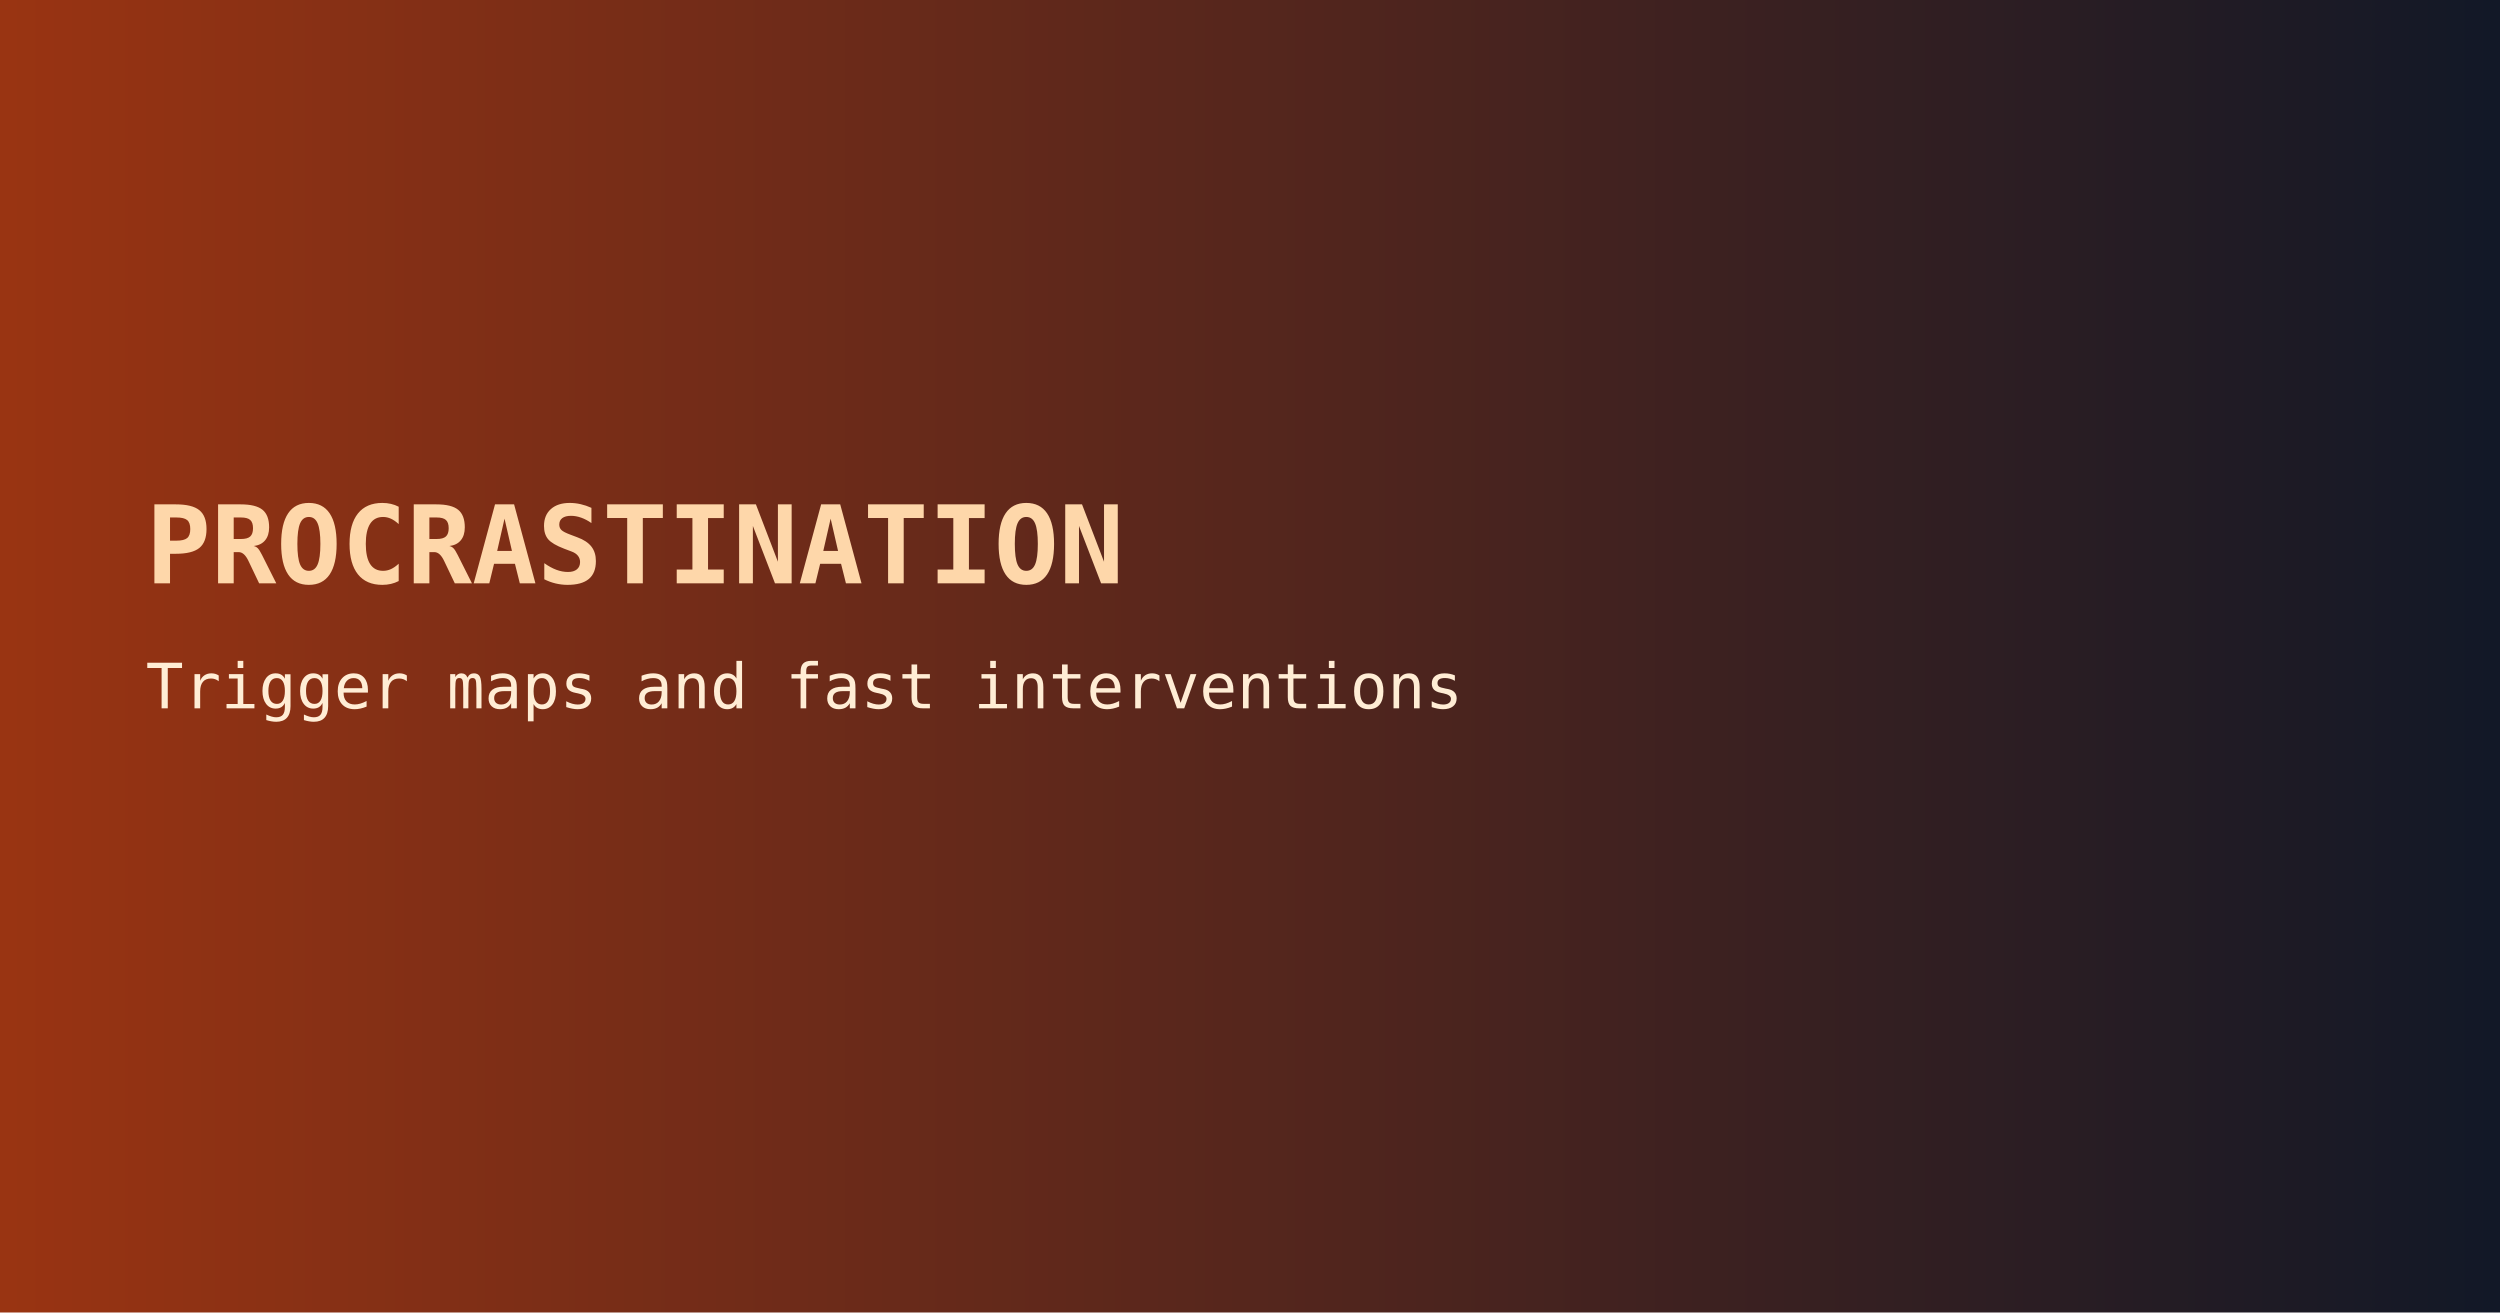
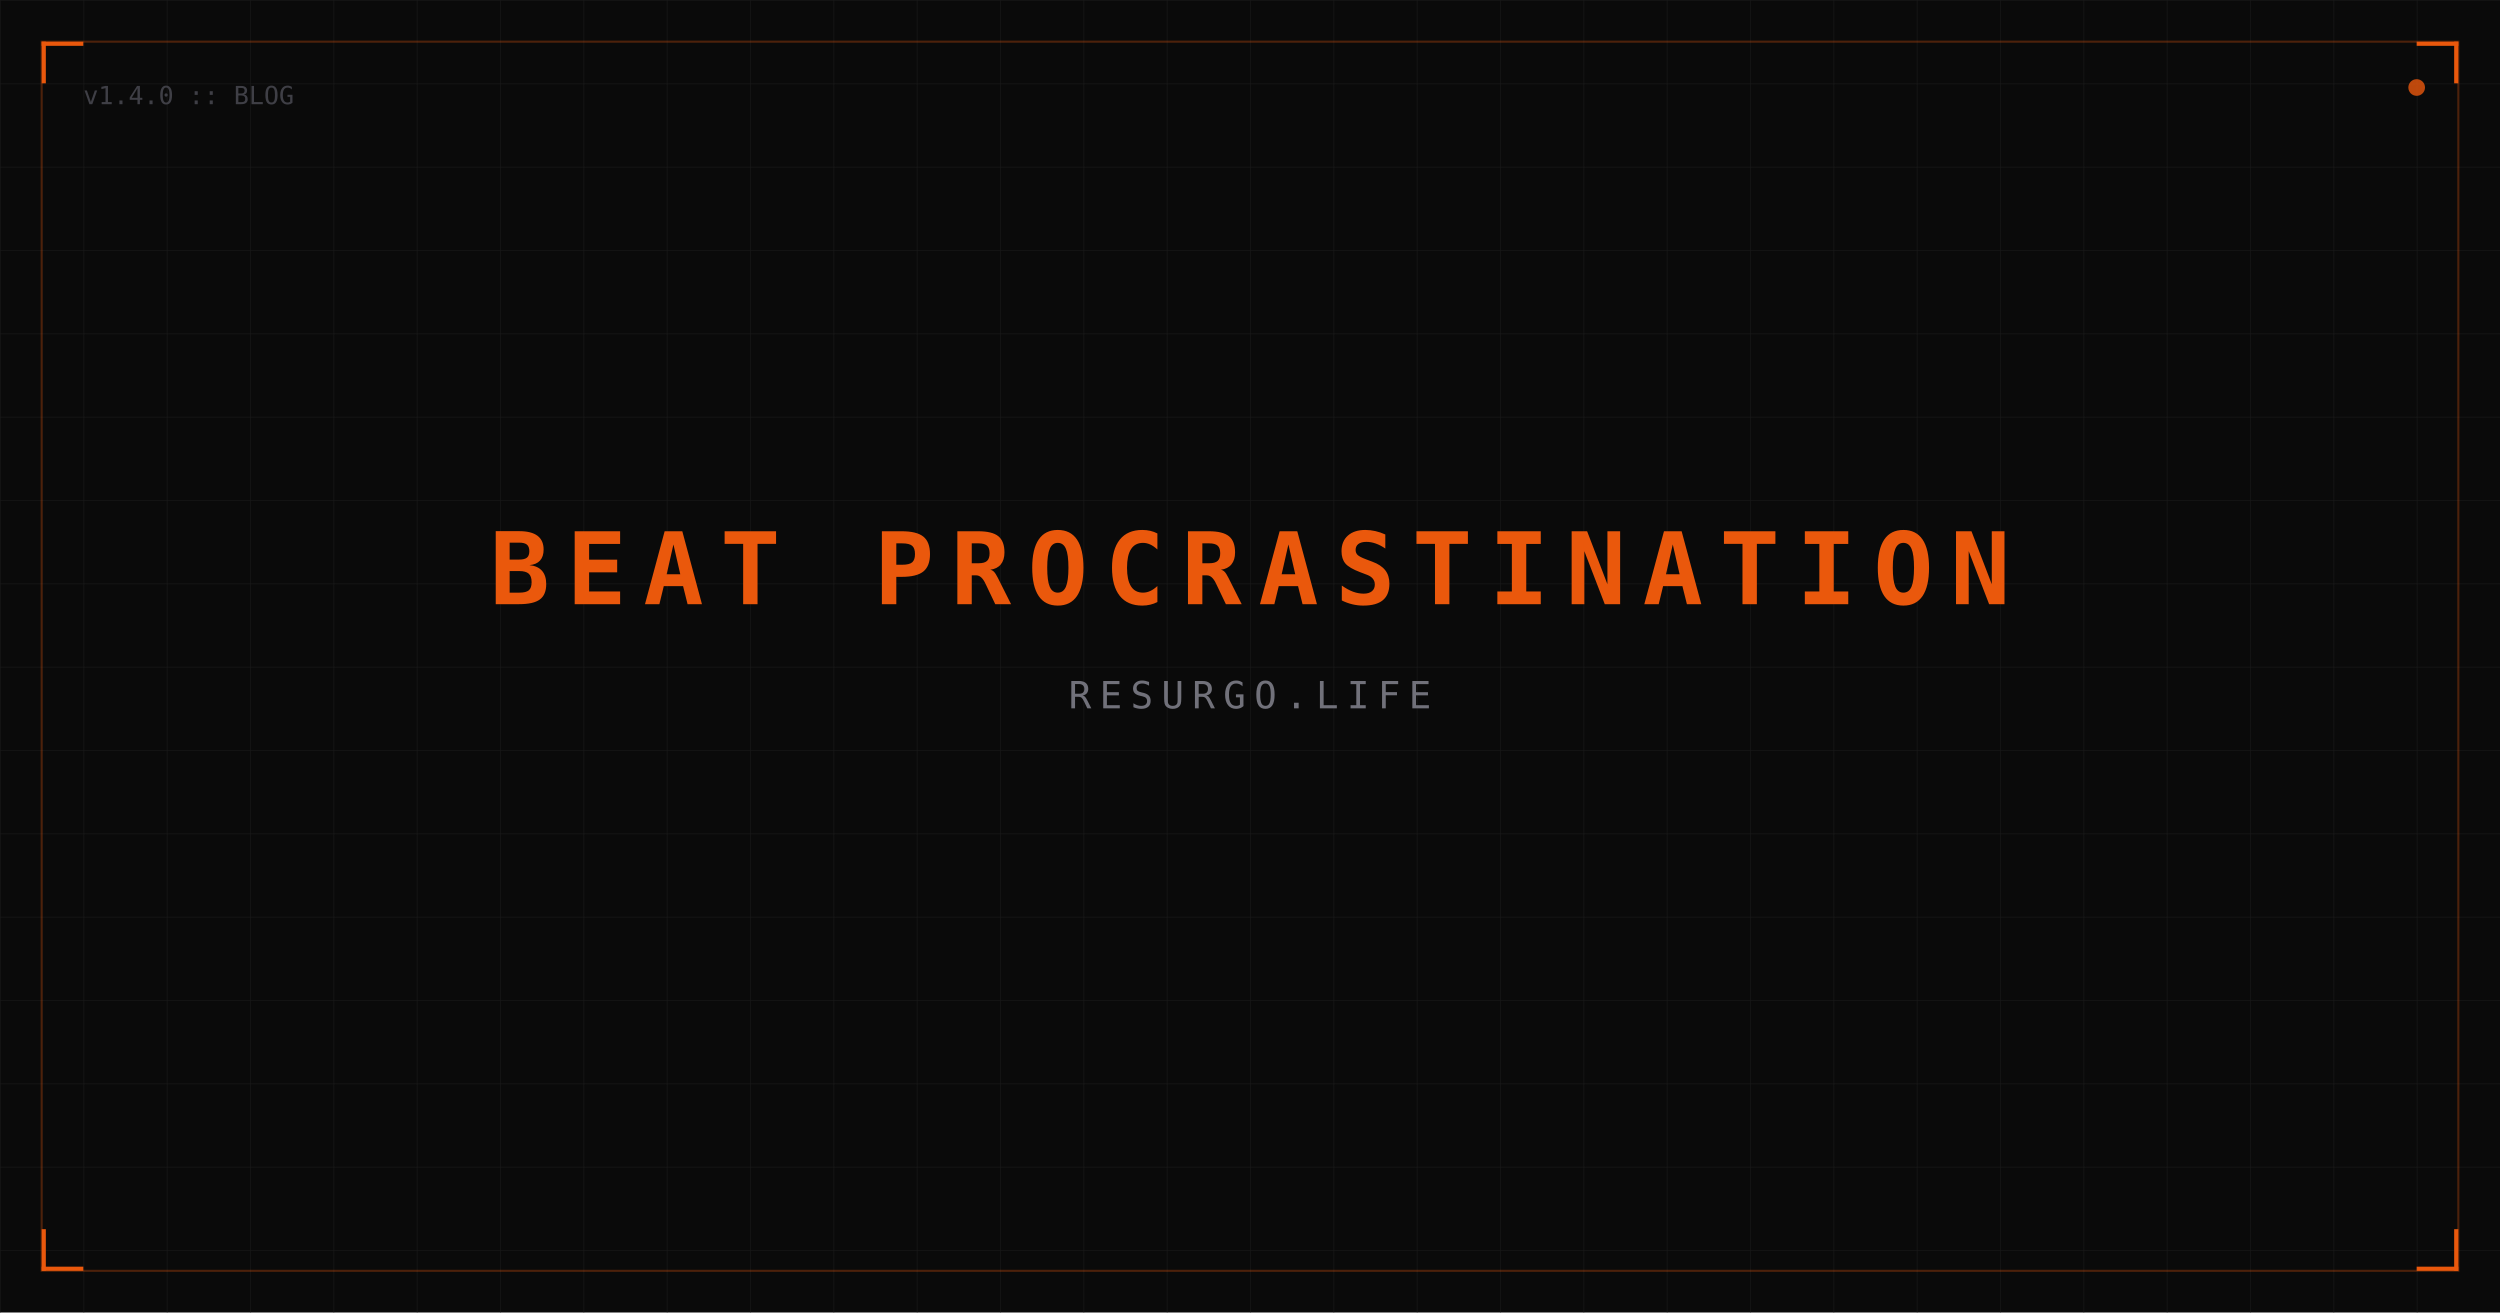
- <svg xmlns="http://www.w3.org/2000/svg" width="1200" height="630" viewBox="0 0 1200 630">
+ <svg xmlns="http://www.w3.org/2000/svg" viewBox="0 0 1200 630" width="1200" height="630">
+   <rect width="1200" height="630" fill="#0a0a0a" />
  <defs>
-     <linearGradient id="g" x1="0" x2="1">
-       <stop offset="0" stop-color="#9a3412" />
-       <stop offset="1" stop-color="#111827" />
-     </linearGradient>
+     <pattern id="grid" width="40" height="40" patternUnits="userSpaceOnUse">
+       <path d="M 40 0 L 0 0 0 40" fill="none" stroke="#1a1a1a" stroke-width="0.5" />
+     </pattern>
  </defs>
-   <rect width="1200" height="630" fill="url(#g)" />
-   <text x="70" y="280" fill="#fed7aa" font-family="monospace" font-size="52" font-weight="700">PROCRASTINATION</text>
-   <text x="70" y="340" fill="#ffedd5" font-family="monospace" font-size="30">Trigger maps and fast interventions</text>
+   <rect width="1200" height="630" fill="url(#grid)" />
+   <rect x="20" y="20" width="1160" height="590" fill="none" stroke="#ea580c" stroke-width="1" opacity="0.3" />
+   <rect x="20" y="20" width="20" height="2" fill="#ea580c" />
+   <rect x="20" y="20" width="2" height="20" fill="#ea580c" />
+   <rect x="1160" y="20" width="20" height="2" fill="#ea580c" />
+   <rect x="1178" y="20" width="2" height="20" fill="#ea580c" />
+   <rect x="20" y="608" width="20" height="2" fill="#ea580c" />
+   <rect x="20" y="590" width="2" height="20" fill="#ea580c" />
+   <rect x="1160" y="608" width="20" height="2" fill="#ea580c" />
+   <rect x="1178" y="590" width="2" height="20" fill="#ea580c" />
+   <text x="600" y="290" text-anchor="middle" font-family="monospace" font-size="48" font-weight="bold" fill="#ea580c" letter-spacing="8">BEAT PROCRASTINATION</text>
+   <text x="600" y="340" text-anchor="middle" font-family="monospace" font-size="18" fill="#71717a" letter-spacing="4">RESURGO.LIFE</text>
+   <text x="40" y="50" font-family="monospace" font-size="12" fill="#3f3f46">v1.4.0 :: BLOG</text>
+   <circle cx="1160" cy="42" r="4" fill="#ea580c" opacity="0.8" />
</svg>
